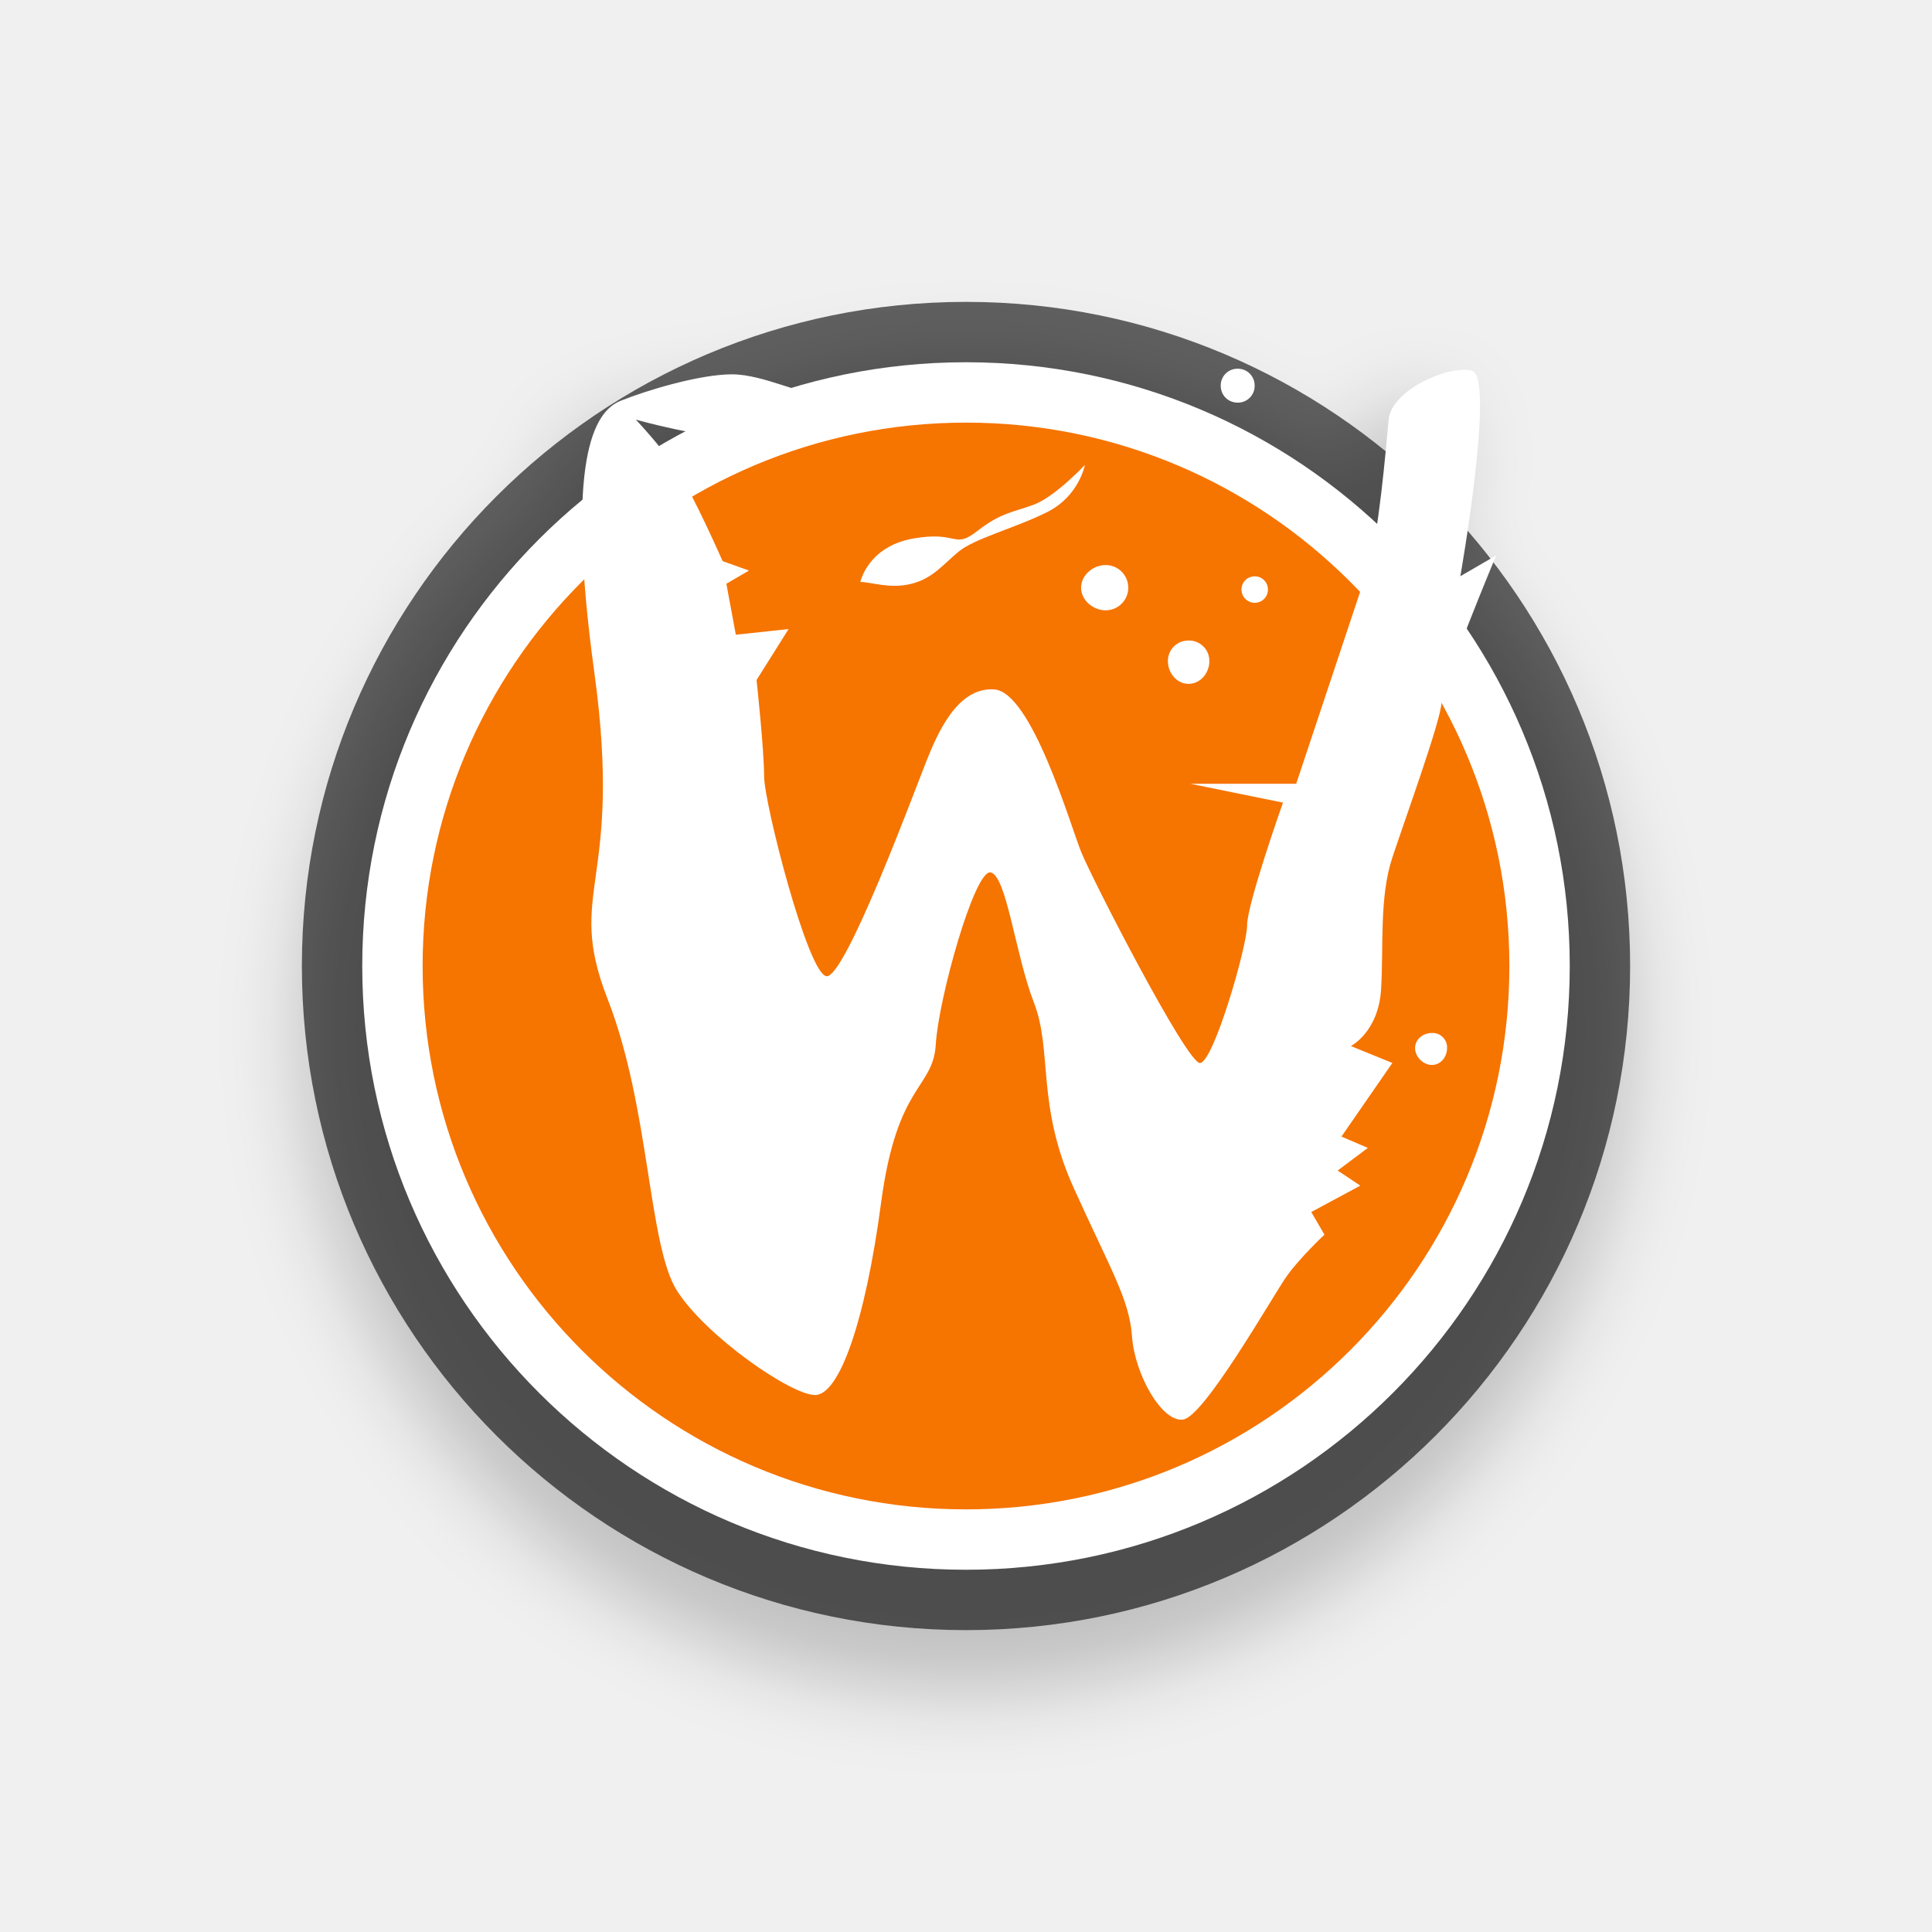
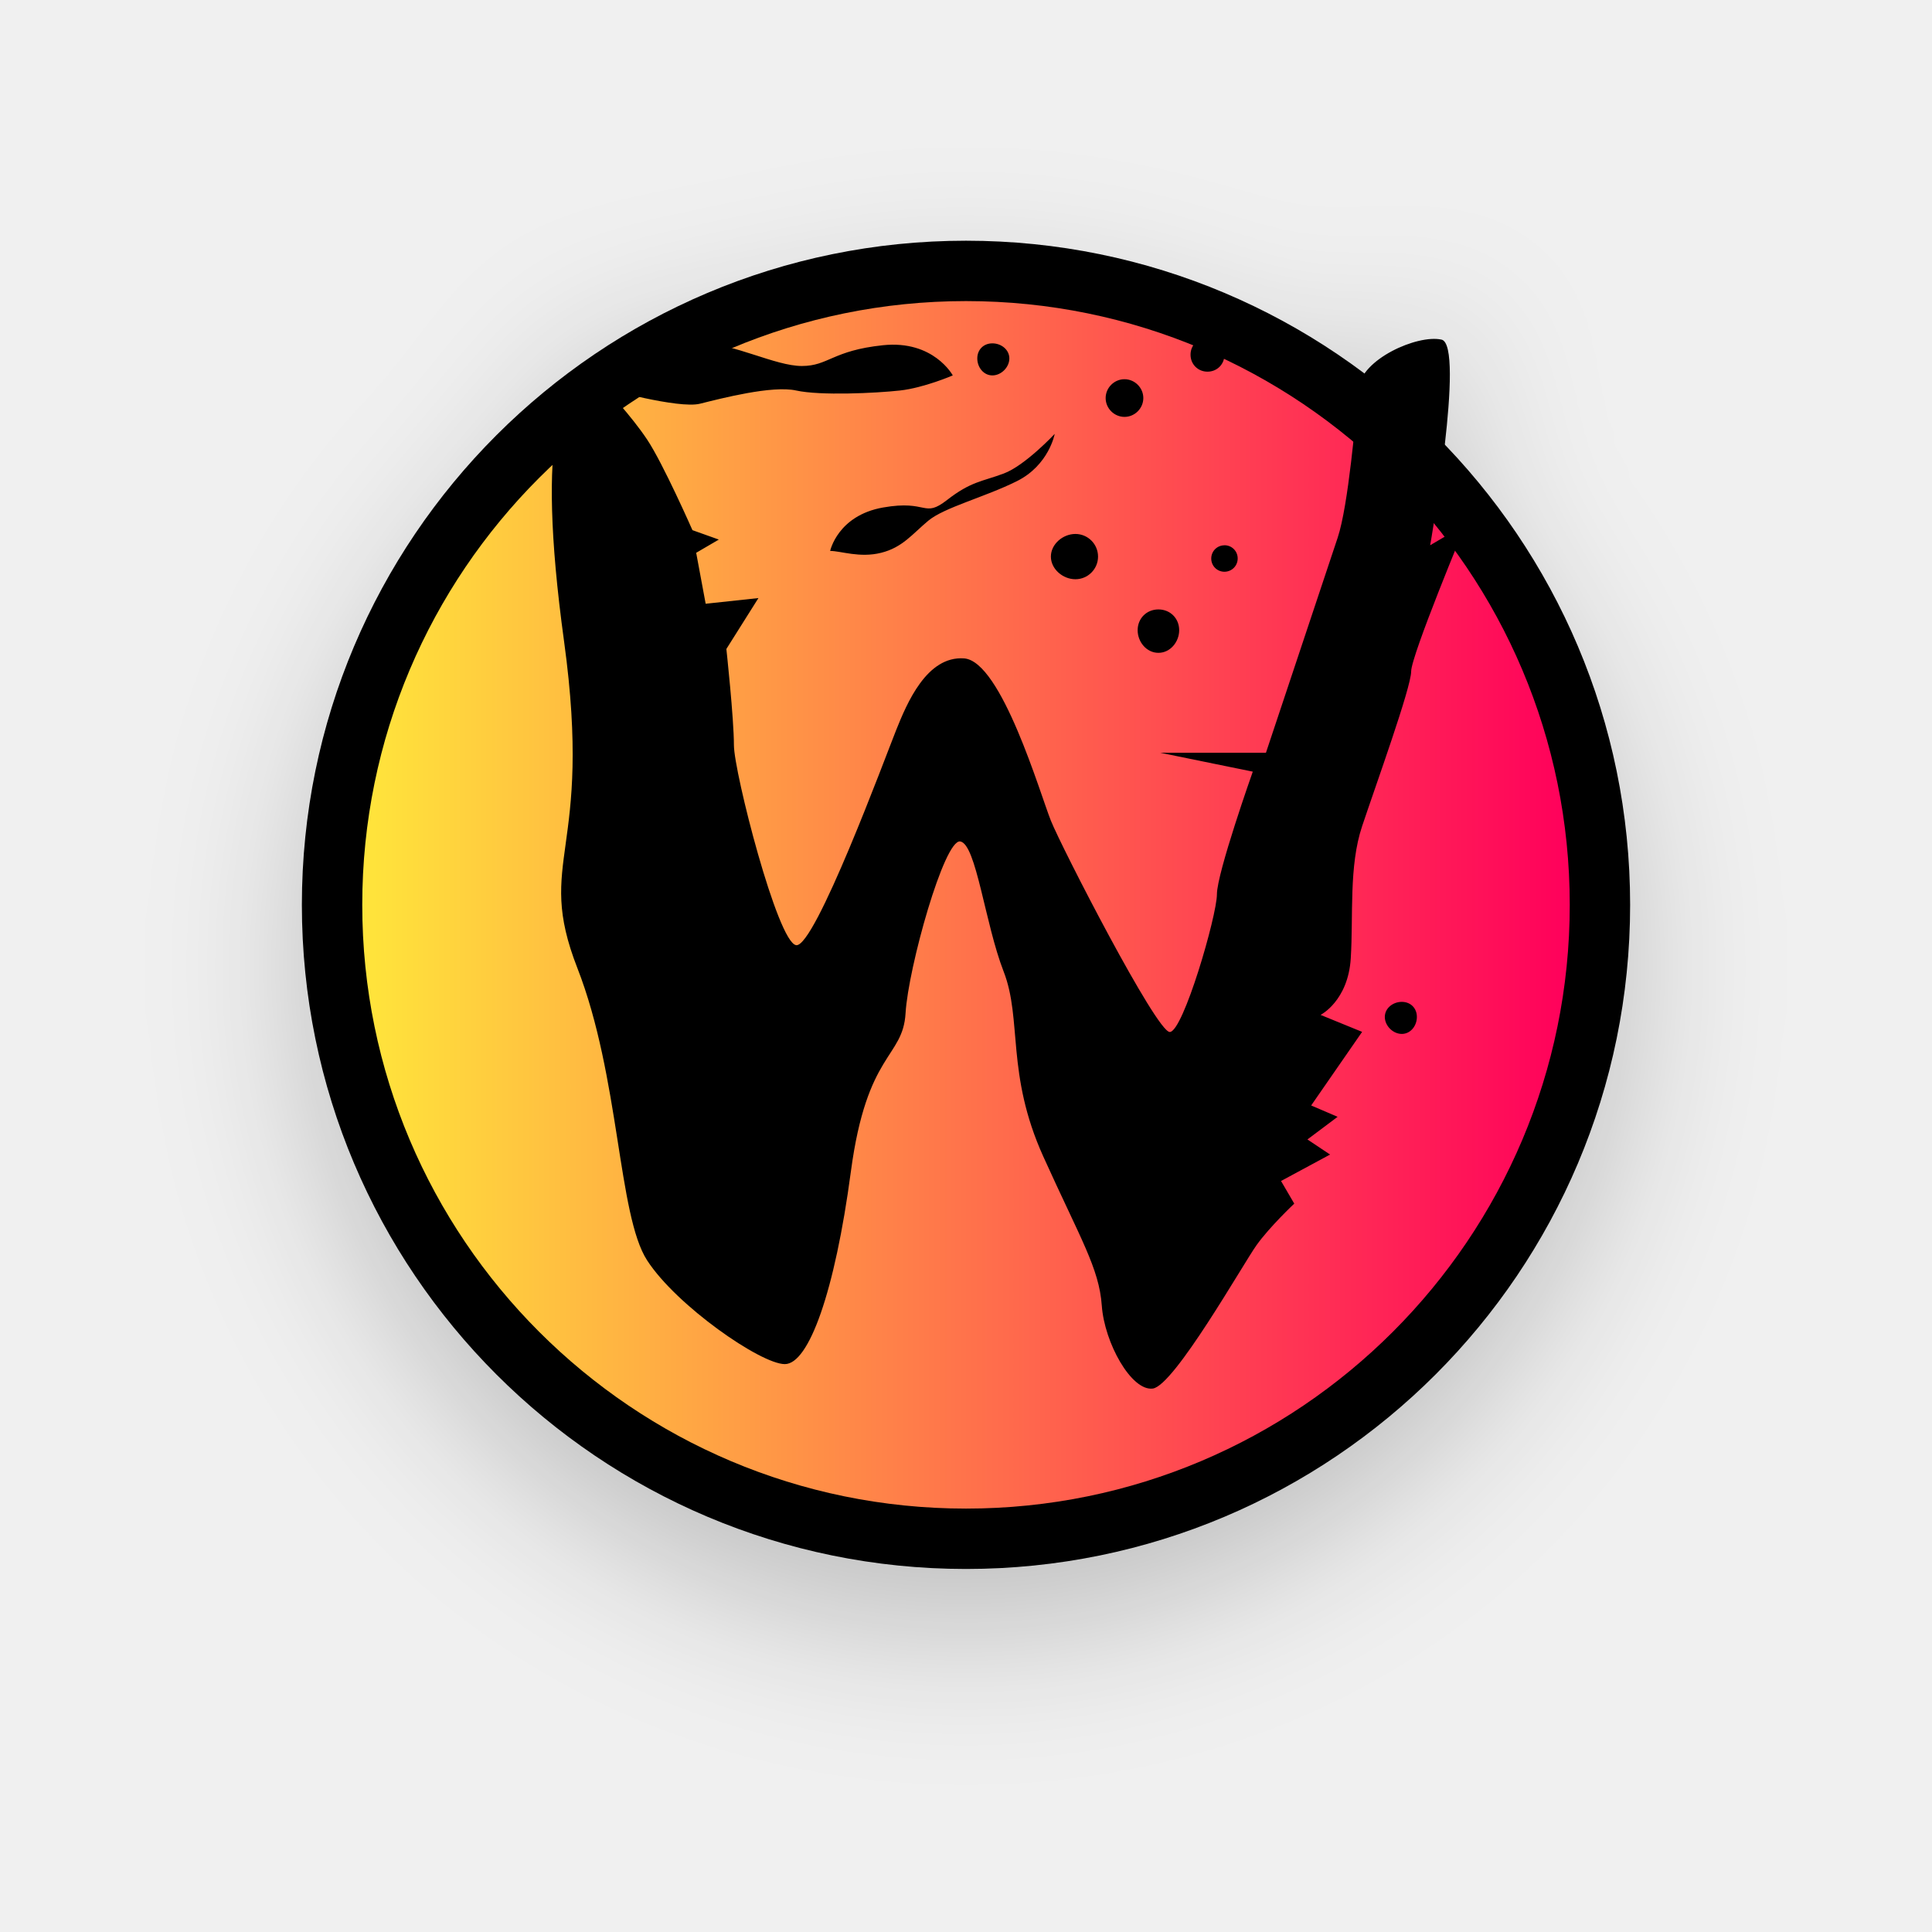
- <svg xmlns="http://www.w3.org/2000/svg" id="svg11024" height="32" width="32">
-   <filter id="filter7078" color-interpolation-filters="sRGB">
+ <svg xmlns="http://www.w3.org/2000/svg" xmlns:xlink="http://www.w3.org/1999/xlink" id="svg11024" height="32" width="32" version="1.1">
+   <defs id="defs1">
+     <filter color-interpolation-filters="sRGB" id="filter7514" x="-0.137" width="1.274" y="-0.137" height="1.274">
+       <feGaussianBlur stdDeviation="1.254" id="feGaussianBlur7516" />
+     </filter>
+     <linearGradient gradientUnits="userSpaceOnUse" y2="487.862" x2="405" y1="487.862" x1="384" id="linearGradient2147" xlink:href="#linearGradient1986" gradientTransform="matrix(0.9523829,0,0,0.9523829,-359.7151,-449.6445)" />
+     <linearGradient id="linearGradient1986">
+       <stop style="stop-color:#ffe53b;stop-opacity:1" offset="0" id="stop2000" />
+       <stop style="stop-color:#ff005b;stop-opacity:1" offset="1" id="stop2002" />
+     </linearGradient>
+   </defs>
+   <filter id="filter7078" color-interpolation-filters="sRGB" x="-0.072" y="-0.072" width="1.143" height="1.143">
    <feGaussianBlur id="feGaussianBlur7080" stdDeviation=".657" />
  </filter>
-   <path id="path7460-6-1" d="m16 6.013c-1.4 0-2.738.273-3.969.75a1.7 1.7 0 0 0 -.406-.063c-.53 0-1.402.261-1.844.438-.242.097-.494.4-.594 1.219a11 11 0 0 0 -4.187 8.656c0 6.075 4.925 11 11 11s11-4.925 11-11a10.93 10.93 0 0 0 -2.75-7.25c-.005-.006.005-.026 0-.031q-.212-.241-.437-.47c.144-.917.366-2.557.062-2.624-.398-.089-1.33.326-1.375.812l-.062.657a11 11 0 0 0 -2.157-1.22.277.277 0 0 0 -.281-.28c-.08 0-.137.043-.187.093a11 11 0 0 0 -3.813-.687m-5.969 1.437.375.094c-.064.038-.124.086-.187.125-.091-.103-.188-.219-.188-.219" filter="url(#filter7078)" opacity=".2" />
-   <circle id="path5519-8" cx="16" cy="16" opacity=".6" r="11" />
-   <circle id="path5519-8-9" cx="16" cy="16" fill="#fff" r="10" />
-   <circle id="path5519-8-9-7" cx="16" cy="16" fill="#f67400" r="9" />
-   <path id="path6414-5" d="m20.5 6.107a.277.277 0 0 0 -.281.28c0 .16.122.282.281.282a.277.277 0 0 0 .281-.281.277.277 0 0 0 -.281-.281m3.875.03c-.398-.088-1.33.327-1.375.813s-.167 1.939-.344 2.469l-1.187 3.563h-1.75l1.531.312s-.594 1.678-.594 2.031-.56 2.282-.781 2.282-1.792-3.059-1.969-3.5c-.177-.442-.819-2.644-1.437-2.688s-.948.746-1.125 1.188-1.347 3.606-1.656 3.562c-.31-.044-1.032-2.87-1.032-3.312s-.125-1.594-.125-1.594l.531-.844-.874.094-.157-.844.375-.219-.437-.156s-.485-1.102-.75-1.5-.688-.844-.688-.844 1.21.339 1.563.25c.353-.088 1.196-.307 1.594-.219.397.089 1.32.045 1.718 0 .398-.044.875-.25.875-.25s-.316-.588-1.156-.5c-.84.089-.902.344-1.344.344s-1.126-.375-1.656-.375-1.402.26-1.844.438c-.442.176-.923.964-.437 4.5s-.489 3.594.219 5.406c.707 1.812.67 4.092 1.156 4.844.486.751 1.883 1.718 2.281 1.718s.829-1.198 1.094-3.187.862-1.874.906-2.625.641-2.888.906-2.844.41 1.361.719 2.156c.31.796.038 1.693.656 3.063.619 1.37.925 1.85.969 2.469s.49 1.419.844 1.375c.353-.044 1.498-2.066 1.718-2.375.221-.31.625-.688.625-.688l-.218-.375.812-.437-.375-.25.5-.375-.437-.188.843-1.219-.687-.28s.456-.231.5-.938-.033-1.525.188-2.188c.22-.663.812-2.297.812-2.562s.906-2.438.906-2.438l-.593.344s.585-3.318.187-3.406m-7.437.063a.24.24 0 0 0 -.25.25c0 .147.103.282.25.282a.293.293 0 0 0 .28-.282c0-.146-.134-.25-.28-.25m2.187.594a.315.315 0 0 0 -.312.313c0 .17.141.312.312.312.17 0 .313-.142.313-.312a.315.315 0 0 0 -.313-.313m-1.156.906s-.49.524-.844.657c-.354.132-.54.128-.937.437-.398.31-.312-.008-1.063.125s-.875.719-.875.719c.177 0 .49.12.844.031.353-.088.516-.31.781-.531s.938-.391 1.469-.657c.53-.265.625-.78.625-.78m.343 1.657c-.207 0-.406.167-.406.375 0 .207.199.375.407.375a.375.375 0 1 0 0-.75m2.47.187a.217.217 0 0 0 -.22.219c0 .122.097.219.22.219a.217.217 0 0 0 .218-.22.217.217 0 0 0 -.219-.218m-1.094 1.063a.337.337 0 0 0 -.344.343c0 .196.148.375.343.375s.344-.18.344-.375a.337.337 0 0 0 -.343-.343m4.03 6.5c-.146 0-.28.103-.28.25 0 .146.134.28.28.28s.25-.134.25-.28a.24.24 0 0 0 -.25-.25" fill="#fff" />
  <path id="hotspot" d="m16-17h1v1h-1z" display="none" fill="#333" stroke-width="1.076" transform="rotate(90)" />
+   <path style="color:#000000;font-style:normal;font-variant:normal;font-weight:normal;font-stretch:normal;font-size:medium;line-height:normal;font-family:Sans;-inkscape-font-specification:Sans;text-indent:0;text-align:start;text-decoration:none;text-decoration-line:none;letter-spacing:normal;word-spacing:normal;text-transform:none;writing-mode:lr-tb;direction:ltr;baseline-shift:baseline;text-anchor:start;display:inline;overflow:visible;visibility:visible;opacity:0.2;fill:#000000;fill-opacity:1;fill-rule:nonzero;stroke:none;stroke-width:2;marker:none;filter:url(#filter7514);enable-background:accumulate" d="M 16,5 C 14.601,5 13.262,5.274 12.031,5.75 11.886,5.715 11.758,5.688 11.625,5.688 11.095,5.688 10.223,5.948 9.781,6.125 9.539,6.222 9.287,6.526 9.188,7.344 6.633,9.358 5,12.495 5,16 5,22.075 9.925,27 16,27 22.075,27 27,22.075 27,16 27,13.216 25.955,10.688 24.25,8.75 24.245,8.744 24.255,8.725 24.25,8.719 24.109,8.559 23.962,8.401 23.812,8.25 23.957,7.332 24.179,5.693 23.875,5.625 23.477,5.537 22.544,5.951 22.5,6.438 22.488,6.568 22.46,6.86 22.438,7.094 21.769,6.61 21.051,6.201 20.281,5.875 20.281,5.716 20.159,5.594 20,5.594 c -0.079,0 -0.137,0.043 -0.188,0.094 C 18.625,5.249 17.339,5 16,5 Z m -5.969,1.438 c 0,0 0.225,0.056 0.375,0.094 -0.064,0.038 -0.124,0.086 -0.188,0.125 -0.091,-0.103 -0.188,-0.219 -0.188,-0.219 z" id="path7460-6-1" />
+   <circle r="11" cy="14.987" cx="16" style="display:inline;fill:#000000;fill-opacity:1;stroke:none;stroke-width:1.048" id="path5519-8" />
+   <circle r="10" cy="14.987" cx="16" style="display:inline;fill:url(#linearGradient2147);fill-opacity:1;stroke:none;stroke-width:0.952" id="path5519-8-9" />
+   <path style="display:inline;fill:#000000;fill-opacity:1;stroke:none" d="m 20,5.594 c -0.159,0 -0.281,0.123 -0.281,0.281 0,0.159 0.123,0.281 0.281,0.281 0.159,0 0.281,-0.123 0.281,-0.281 0,-0.159 -0.123,-0.281 -0.281,-0.281 z m 3.875,0.031 C 23.477,5.537 22.544,5.951 22.5,6.437 22.456,6.924 22.333,8.376 22.156,8.906 l -1.188,3.562 h -1.75 L 20.75,12.781 c 0,0 -0.594,1.678 -0.594,2.031 0,0.354 -0.56,2.281 -0.781,2.281 -0.221,0 -1.792,-3.058 -1.969,-3.5 -0.177,-0.442 -0.819,-2.643 -1.438,-2.688 -0.619,-0.044 -0.948,0.746 -1.125,1.188 -0.177,0.442 -1.347,3.607 -1.656,3.562 -0.309,-0.044 -1.031,-2.871 -1.031,-3.312 0,-0.442 -0.125,-1.594 -0.125,-1.594 L 12.562,9.906 11.688,10 11.531,9.156 11.906,8.937 11.469,8.781 c 0,0 -0.485,-1.102 -0.75,-1.5 -0.265,-0.398 -0.688,-0.844 -0.688,-0.844 0,0 1.209,0.338 1.562,0.25 0.354,-0.088 1.196,-0.307 1.594,-0.219 0.398,0.088 1.321,0.044 1.719,0 0.398,-0.044 0.875,-0.25 0.875,-0.25 0,0 -0.317,-0.588 -1.156,-0.5 -0.84,0.088 -0.902,0.344 -1.344,0.344 -0.442,0 -1.126,-0.375 -1.656,-0.375 -0.53,0 -1.402,0.261 -1.844,0.438 -0.442,0.177 -0.924,0.964 -0.438,4.5 0.486,3.536 -0.488,3.594 0.219,5.406 0.707,1.812 0.67,4.092 1.156,4.844 0.486,0.751 1.883,1.719 2.281,1.719 0.398,0 0.829,-1.199 1.094,-3.188 0.265,-1.989 0.862,-1.874 0.906,-2.625 0.044,-0.751 0.641,-2.888 0.906,-2.844 0.265,0.044 0.409,1.361 0.719,2.156 0.309,0.795 0.037,1.692 0.656,3.062 0.619,1.37 0.925,1.85 0.969,2.469 0.044,0.619 0.49,1.419 0.844,1.375 0.354,-0.044 1.498,-2.066 1.719,-2.375 0.221,-0.309 0.625,-0.688 0.625,-0.688 l -0.219,-0.375 0.812,-0.438 -0.375,-0.25 0.5,-0.375 -0.438,-0.188 0.844,-1.219 -0.688,-0.281 c 0,0 0.456,-0.23 0.5,-0.938 0.044,-0.707 -0.034,-1.525 0.188,-2.188 0.221,-0.663 0.812,-2.297 0.812,-2.562 0,-0.265 0.906,-2.438 0.906,-2.438 L 23.688,9.031 c 0,0 0.585,-3.318 0.188,-3.406 z m -7.438,0.062 c -0.146,0 -0.25,0.104 -0.25,0.25 0,0.146 0.104,0.281 0.25,0.281 0.146,0 0.281,-0.135 0.281,-0.281 0,-0.146 -0.135,-0.25 -0.281,-0.25 z M 18.625,6.281 c -0.171,0 -0.312,0.142 -0.312,0.312 0,0.171 0.142,0.312 0.312,0.312 0.171,0 0.312,-0.142 0.312,-0.312 0,-0.171 -0.142,-0.312 -0.312,-0.312 z m -1.156,0.906 c 0,0 -0.49,0.524 -0.844,0.656 -0.354,0.133 -0.54,0.128 -0.938,0.438 -0.398,0.309 -0.311,-0.008 -1.062,0.125 -0.751,0.133 -0.875,0.719 -0.875,0.719 0.177,0 0.49,0.12 0.844,0.031 0.354,-0.088 0.516,-0.31 0.781,-0.531 0.265,-0.221 0.938,-0.391 1.469,-0.656 0.53,-0.265 0.625,-0.781 0.625,-0.781 z M 17.812,8.844 c -0.207,0 -0.406,0.168 -0.406,0.375 0,0.207 0.199,0.375 0.406,0.375 0.207,0 0.375,-0.168 0.375,-0.375 0,-0.207 -0.168,-0.375 -0.375,-0.375 z m 2.469,0.188 c -0.122,0 -0.219,0.097 -0.219,0.219 0,0.122 0.097,0.219 0.219,0.219 C 20.403,9.469 20.5,9.372 20.5,9.25 20.5,9.128 20.403,9.031 20.281,9.031 Z m -1.094,1.062 c -0.195,0 -0.344,0.148 -0.344,0.344 0,0.195 0.148,0.375 0.344,0.375 0.195,0 0.344,-0.18 0.344,-0.375 0,-0.195 -0.148,-0.344 -0.344,-0.344 z m 4.031,6.5 c -0.146,0 -0.281,0.104 -0.281,0.25 0,0.146 0.135,0.281 0.281,0.281 0.146,0 0.25,-0.135 0.25,-0.281 0,-0.146 -0.104,-0.25 -0.25,-0.25 z" id="path6414" />
</svg>
